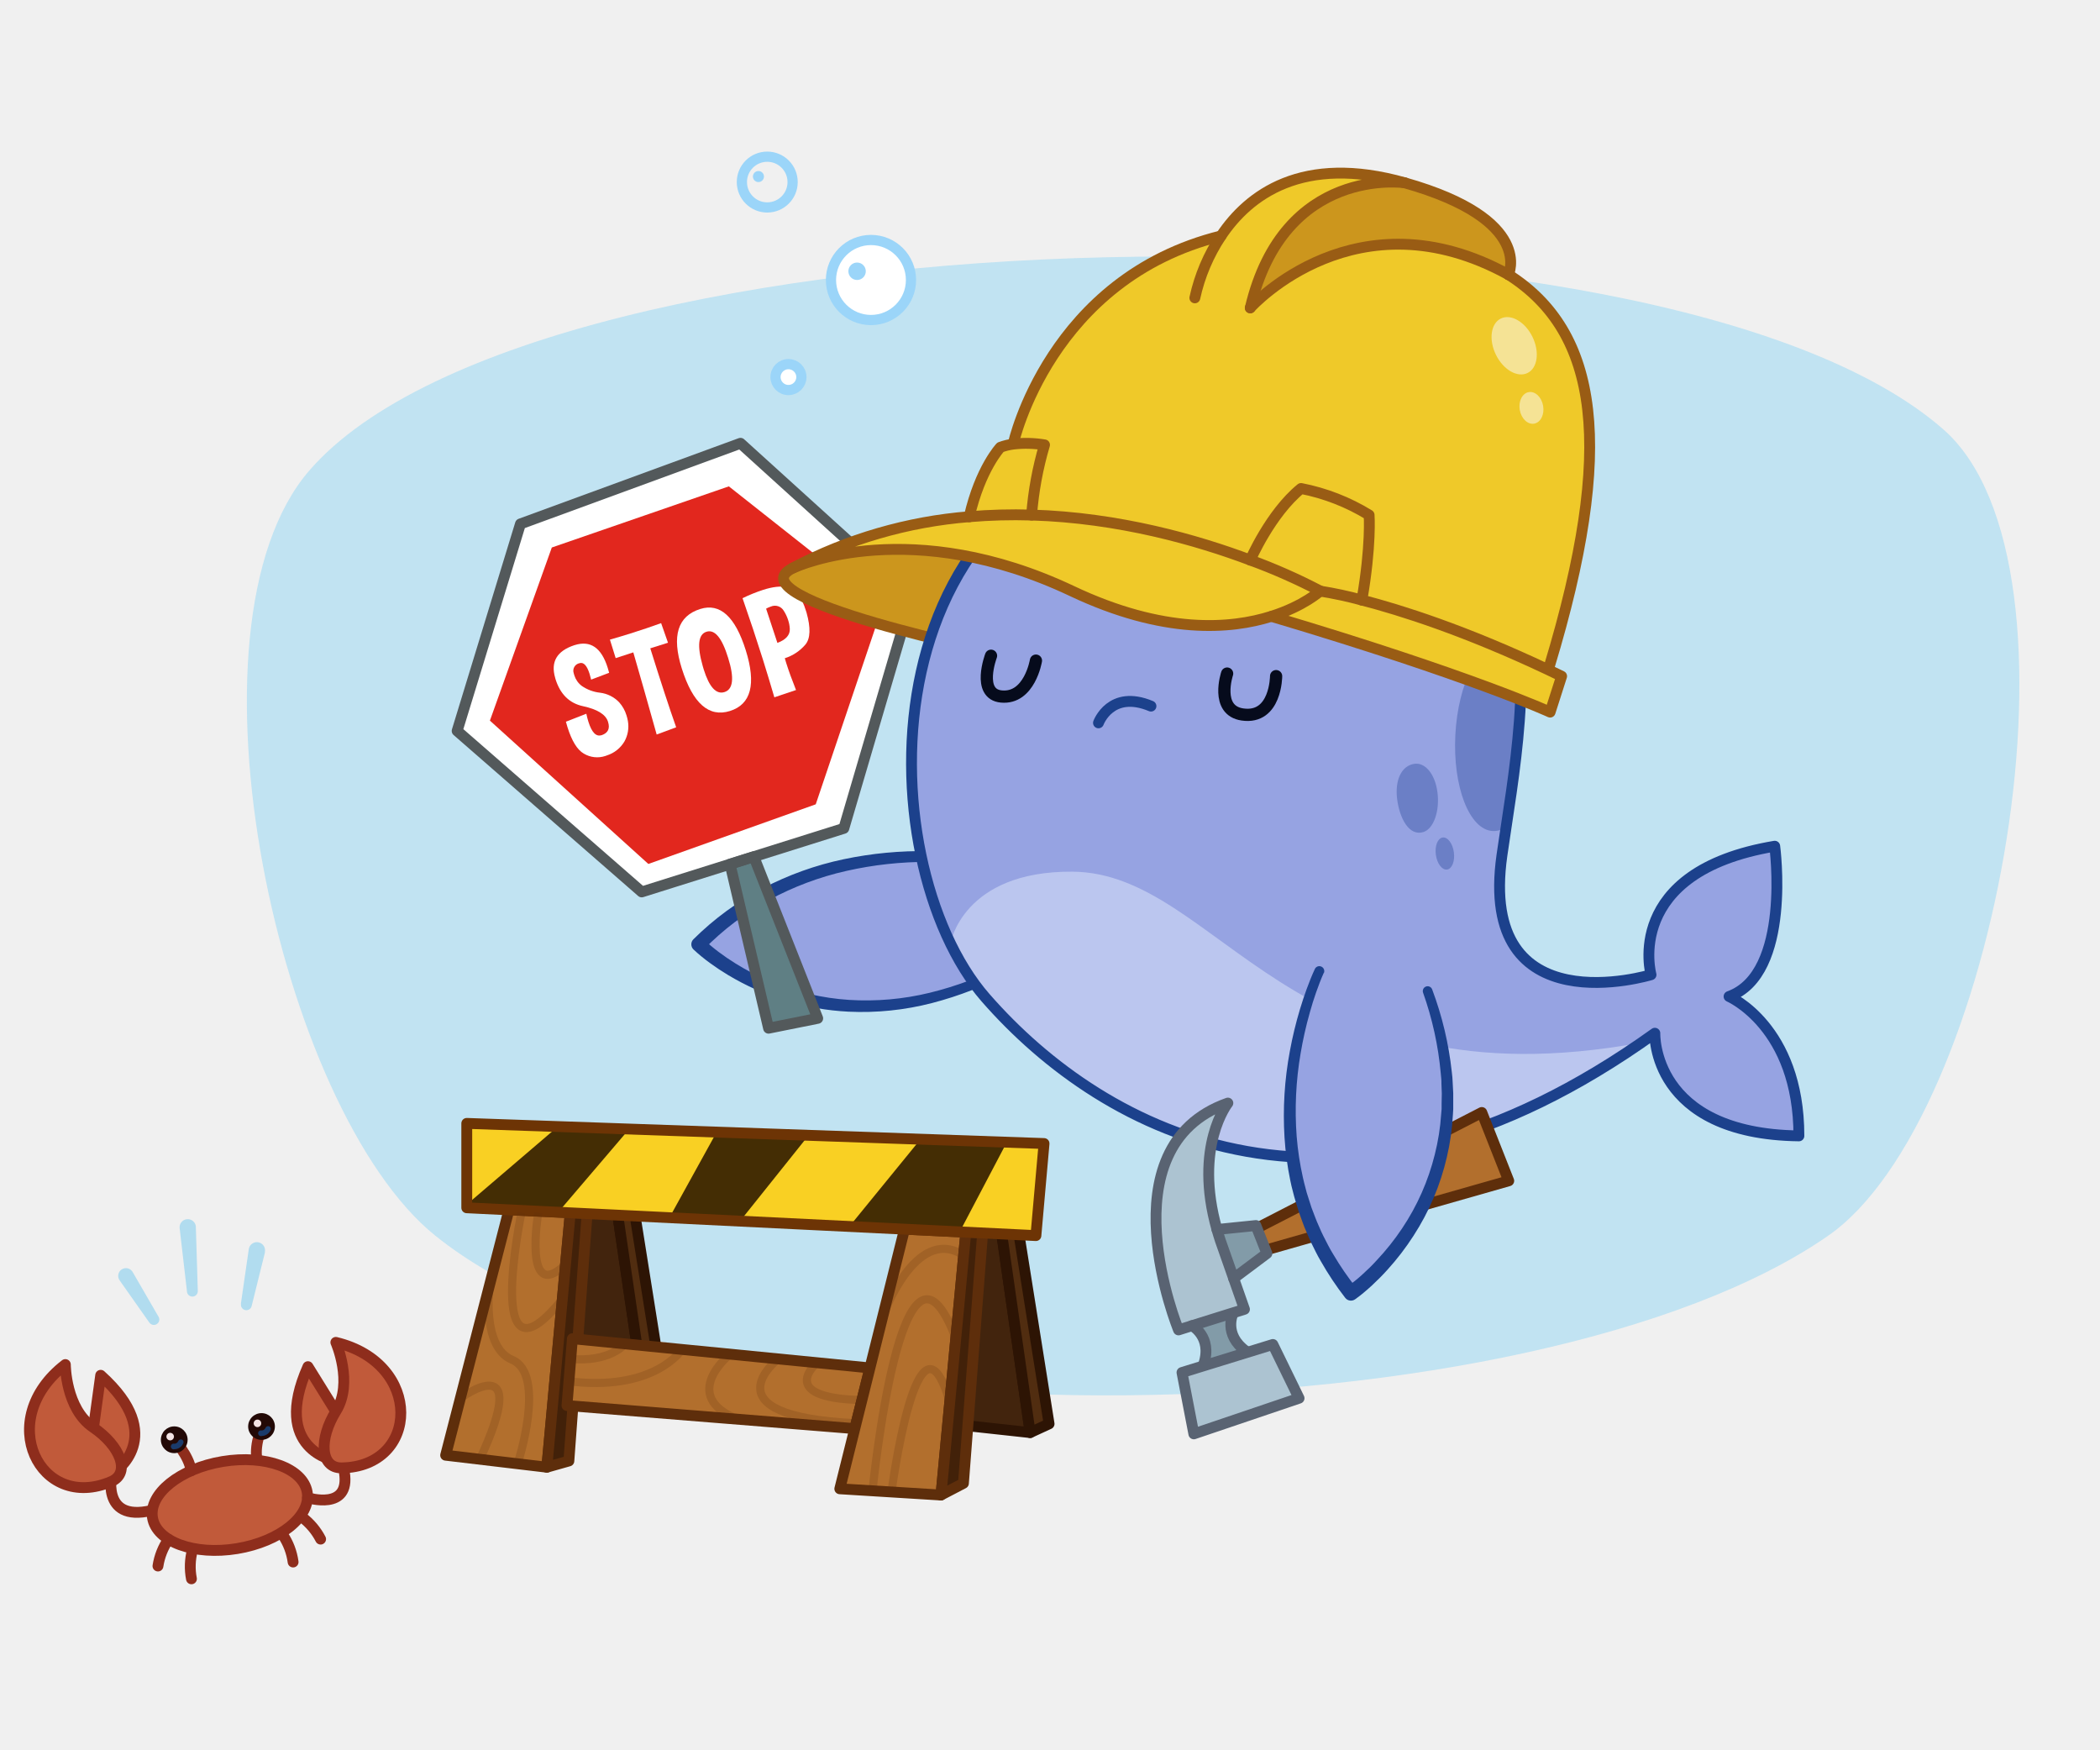
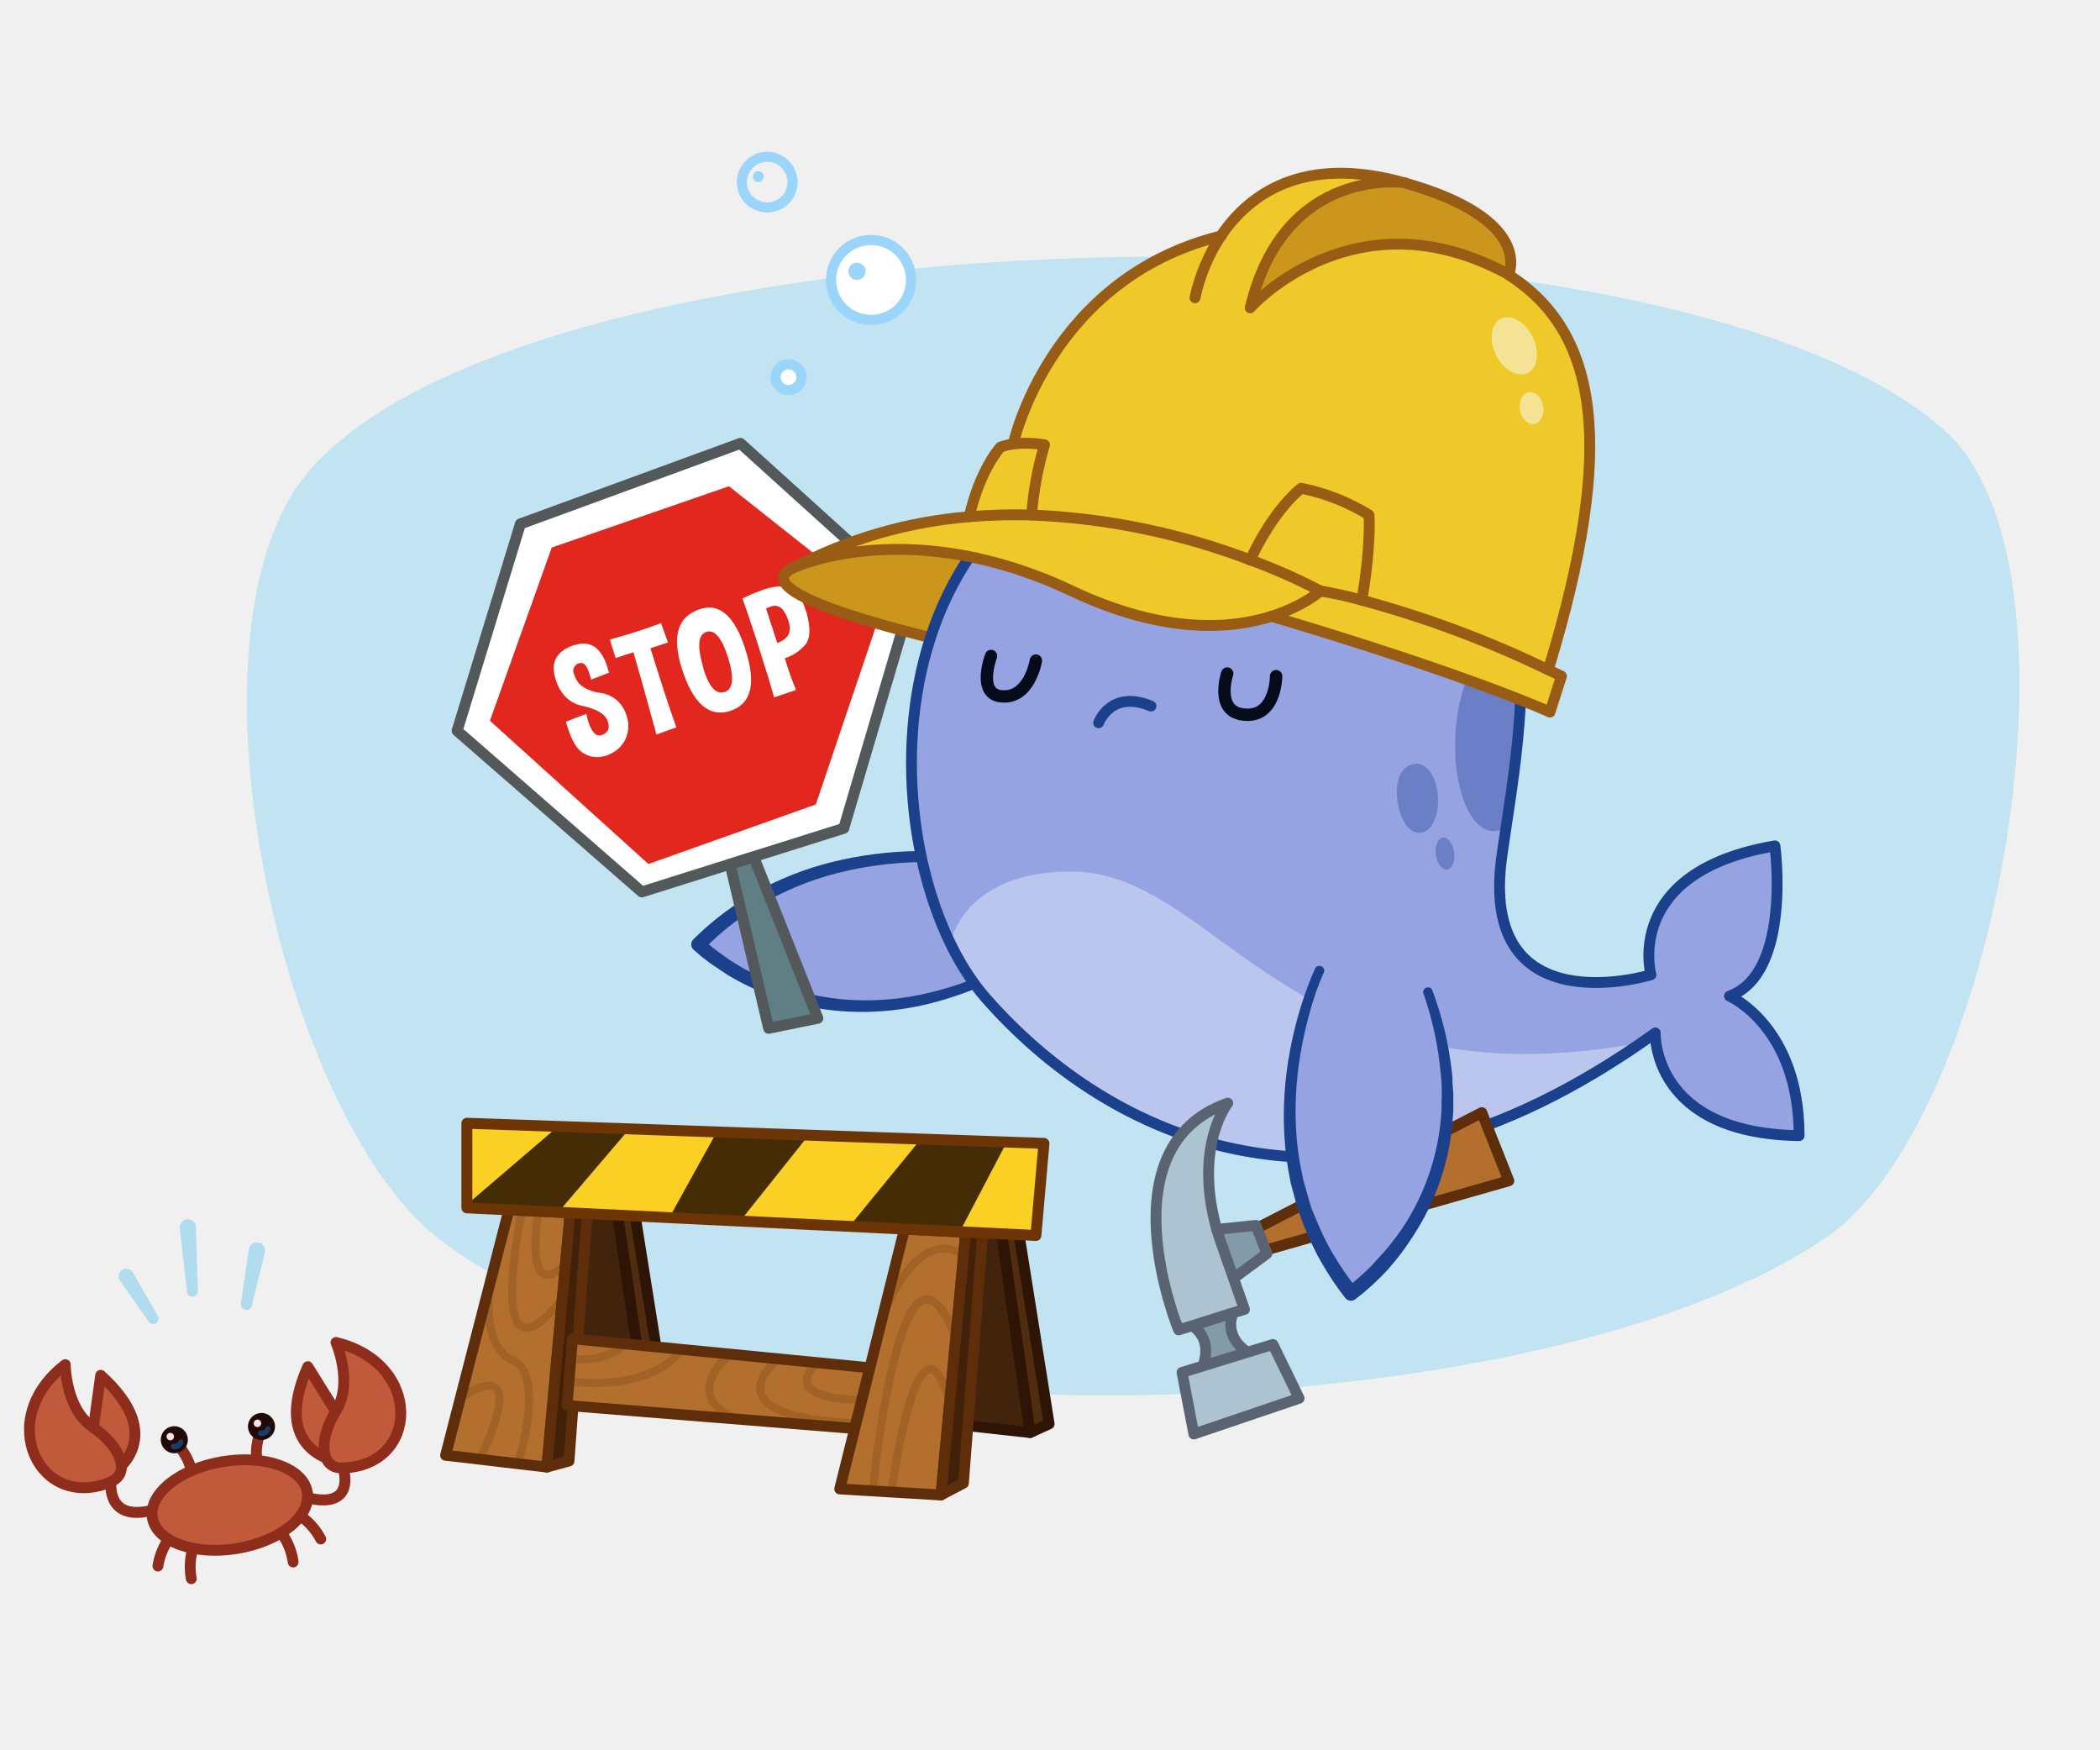
<svg xmlns="http://www.w3.org/2000/svg" viewBox="0 0 730 608">
  <defs>
-     <style>.cls-1,.cls-13,.cls-14,.cls-17,.cls-25,.cls-27,.cls-28,.cls-33,.cls-37,.cls-40,.cls-8{fill:none;}.cls-2{fill:#7acff4;opacity:0.4;}.cls-3{fill:#96a3e2;}.cls-4{fill:#1c418c;}.cls-38,.cls-5{fill:#fff;}.cls-6{fill:#e2271e;}.cls-7{fill:#5f7f84;}.cls-7,.cls-8{stroke:#53595b;}.cls-13,.cls-14,.cls-17,.cls-18,.cls-19,.cls-20,.cls-21,.cls-25,.cls-29,.cls-33,.cls-37,.cls-38,.cls-40,.cls-7,.cls-8,.cls-9{stroke-linecap:round;stroke-linejoin:round;}.cls-13,.cls-17,.cls-18,.cls-19,.cls-20,.cls-21,.cls-25,.cls-37,.cls-7,.cls-8,.cls-9{stroke-width:3.77px;}.cls-15,.cls-9{fill:#cc961d;}.cls-17,.cls-9{stroke:#995c14;}.cls-10{clip-path:url(#clip-path);}.cls-11{fill:#bbc6ef;}.cls-12{fill:#6b7fc6;}.cls-13{stroke:#1c418c;}.cls-14{stroke:#060b1c;stroke-width:4.25px;}.cls-16{fill:#efc929;}.cls-18{fill:#42240d;}.cls-18,.cls-19{stroke:#2d1404;}.cls-19{fill:#512d10;}.cls-20{fill:#b26f2d;}.cls-20,.cls-21,.cls-27,.cls-28{stroke:#5e2e0b;}.cls-21{fill:#422109;}.cls-22{fill:#f9d023;}.cls-23{clip-path:url(#clip-path-2);}.cls-24{fill:#442d04;}.cls-25{stroke:#6d3405;}.cls-26,.cls-28{opacity:0.2;}.cls-27,.cls-28{stroke-miterlimit:10;stroke-width:2.83px;}.cls-29{fill:#c15a3a;}.cls-29,.cls-33{stroke:#8e2d1c;stroke-width:3.77px;}.cls-30{fill:#230906;}.cls-31{fill:#f4e4e4;}.cls-32{fill:#1a3b6b;}.cls-34{fill:#b1dcef;}.cls-35{fill:#829ba8;}.cls-36{fill:#acc3d1;}.cls-37{stroke:#596372;}.cls-38,.cls-40{stroke:#9bd5f9;stroke-width:3.55px;}.cls-39{fill:#9bd5f9;}.cls-41{opacity:0.6;}.cls-42{fill:#f9f5de;}</style>
-     <clipPath id="clip-path">
-       <path class="cls-1" d="M575.26,359.11c-109.5,78.5-191.19,35.14-232.66-12.33s-44-189,77.5-197C553.9,141,529.65,244,522.1,297.28c-8.5,60,51.83,41.5,51.83,41.5s-10-35.82,43-44.67c0,0,6,44.34-15.88,52.23,0,0,24.28,10.44,24.28,48.45C574,394.12,575.26,359.11,575.26,359.11Z" />
+     <style>.a,.af,.d,.f,.z{fill:none}.ag{stroke:#53595b}.ah{fill:#cc961d}.aa{fill:#96a3e2}.x{fill:#1c418c}.g,.v{fill:#fff}.a,.ac,.d,.f,.g,.p,.q,.s,.t,.w{stroke-linecap:round;stroke-linejoin:round}.ad{stroke-width:3.8}.a,.d,.f,.p,.q,.s,.w{stroke-width:3.77px}.d{stroke:#995c14}.r{fill:#6b7fc6}.a{stroke:#1c418c}.u{fill:#efc929}.p,.s{fill:#42240d;stroke:#2d1404}.p{fill:#512d10}.q,.w{fill:#b26f2d;stroke:#5e2e0b}.q{fill:#422109}.t{fill:#c15a3a;stroke:#8e2d1c;stroke-width:3.77px}.y{fill:#230906}.m{fill:#f4e4e4}.h{fill:#1a3b6b}.f{stroke:#596372}.g{stroke:#9bd5f9;stroke-width:3.55px}.k{fill:#9bd5f9}.l{fill:#f9f5de}</style>
+     <clipPath id="c1">
+       <path d="M575.3 359.1c-109.5 78.5-191.2 35.1-232.7-12.3s-44-189 77.5-197c133.8-8.8 109.5 94.2 102 147.5-8.5 60 51.8 41.5 51.8 41.5S564 303 617 294c0 0 6 44.3-15.8 52.2 0 0 24.2 10.5 24.2 48.5-51.3-.7-50-35.7-50-35.7z" class="z" />
    </clipPath>
-     <clipPath id="clip-path-2">
-       <polygon class="cls-1" points="162.26 390.45 362.93 397.45 360.1 429.45 162.26 419.78 162.26 390.45" />
+     <clipPath id="c2">
+       <path d="M162.3 390.4l200.6 7-2.8 32-197.8-9.6v-29.4z" class="z" />
    </clipPath>
  </defs>
-   <g id="nellie6">
-     <path class="cls-2" d="M107.56,163.5c80.31-92.61,470-100.22,568-14.25,53.48,46.92,18.41,239.57-40,280.2-101.45,70.55-388,77.45-484.27,0C97,385.72,60.32,218,107.56,163.5Z" />
-     <path class="cls-3" d="M352,301.06s-64.76-17.47-109.13,27.17c0,0,41.94,42.23,107.54,8.36" />
-     <path class="cls-4" d="M351.56,302.65a113,113,0,0,0-14.22-2.33,142.46,142.46,0,0,0-14.46-.76,127.74,127.74,0,0,0-28.67,3.14,104.77,104.77,0,0,0-26.83,10.07A96.82,96.82,0,0,0,244.63,330v-3.52c.71.71,1.62,1.51,2.49,2.24s1.79,1.46,2.71,2.15c1.85,1.4,3.78,2.71,5.76,3.94A84.28,84.28,0,0,0,268,341.19a85.27,85.27,0,0,0,27.19,6.34,93.76,93.76,0,0,0,28-2.48,121.72,121.72,0,0,0,26.49-9.89,1.62,1.62,0,0,1,1.49,2.87A125.1,125.1,0,0,1,324,348.62a97.38,97.38,0,0,1-29.07,3,90,90,0,0,1-41.88-12.76q-3.17-1.9-6.17-4.09c-1-.73-2-1.48-2.95-2.27s-1.88-1.56-2.89-2.53h0a2.48,2.48,0,0,1,0-3.51h0a101.43,101.43,0,0,1,24.14-17.73,108.72,108.72,0,0,1,28.09-10.09,131.62,131.62,0,0,1,29.6-2.81,146.91,146.91,0,0,1,14.82,1,115.55,115.55,0,0,1,14.69,2.64,1.65,1.65,0,0,1-.79,3.2Z" />
-     <polygon class="cls-5" points="257.41 154.07 180.92 182.09 158.91 254.04 223.08 310 293.33 287.91 316.85 207.95 257.41 154.07" />
-     <polygon class="cls-6" points="170.3 250.46 191.82 190.29 253.36 169.04 306.66 211.15 283.57 279.55 225.38 300.28 170.3 250.46" />
-     <polygon class="cls-7" points="253.78 300.35 267.17 357.37 284.25 353.94 262.04 297.75 253.78 300.35" />
-     <polygon class="cls-8" points="257.41 154.07 180.92 182.09 158.91 254.04 223.08 310 293.33 287.91 316.85 207.95 257.41 154.07" />
-     <path class="cls-5" d="M208.59,240.76a13.75,13.75,0,0,1-6.37-2.37,7.36,7.36,0,0,1-2.57-3.65c-.08-.25-.14-.49-.21-.74a2.67,2.67,0,0,1,2-3.5q2.13-.67,3.51,3.71c.19.61.37,1.3.54,2l6.26-2.37q-.24-.94-.51-1.77-3.27-10.44-11.46-7.86l-.2.06q-9,3-6.6,11.29a4.43,4.43,0,0,0,.13.49q2.47,7.88,9.58,9.4c4.89,1.06,7.75,2.8,8.61,5.24l.07.22c.73,2.31,0,3.85-2.23,4.62l-.1,0q-2.76.87-4.5-4.68a28.45,28.45,0,0,1-.72-2.78l-7.1,2.77c.17.64.34,1.26.53,1.85q2.28,7.28,5.7,9.24a9,9,0,0,0,7.48.82c.19-.06.39-.13.58-.21a10.91,10.91,0,0,0,6.05-4.82,10.75,10.75,0,0,0,1.21-7.1,14.28,14.28,0,0,0-.49-2,12.09,12.09,0,0,0-2.54-4.52A11,11,0,0,0,208.59,240.76Z" />
-     <path class="cls-5" d="M229.82,216.58q-5.19,1.88-10.66,3.59c-2.34.74-4.73,1.45-7.14,2.14l2,6.43,6.13-2q3.2,11,8.12,28.55l6.78-2.51q-3.57-10.08-9-27.45l6.16-1.94Z" />
-     <path class="cls-5" d="M243.42,211.66q-11.76,3.69-6.42,20.66,5.75,18.26,16.76,14.79T259.24,226Q253.72,208.43,243.42,211.66Zm8.41,28.88q-4.31,1.35-7.2-7.86-.18-.59-.36-1.23-3-10.53,1.32-11.88t7.53,9.1Q256.4,239.11,251.83,240.54Z" />
-     <path class="cls-5" d="M273.31,204.09c-2-.45-4.68-.14-8,.91a55.92,55.92,0,0,0-7.19,2.91q3.81,10.93,7.06,21.25,2.1,6.72,4,13.2l7.53-2.53q-2.16-5.42-3.43-9.48c-.17-.53-.33-1.06-.47-1.57A15.68,15.68,0,0,0,280,224c1.72-2.12,1.84-5.78.39-11l-.26-.81Q278,205.13,273.31,204.09Zm1.24,14.43q.17,3.25-4.31,4.93l-3.93-11.9a8.89,8.89,0,0,1,1.65-.73,3.56,3.56,0,0,1,4.49,1.46A13.58,13.58,0,0,1,274,215.6,11.27,11.27,0,0,1,274.55,218.52Z" />
-     <path class="cls-9" d="M340.85,184.78s-42.18,1.31-65.25,12.67c-21.75,10.71,73.37,30,73.37,30l2.59-31.13Z" />
-     <path class="cls-3" d="M575.26,359.11c-109.5,78.5-191.19,35.14-232.66-12.33s-44-189,77.5-197C553.9,141,529.65,244,522.1,297.28c-8.5,60,51.83,41.5,51.83,41.5s-10-35.82,43-44.67c0,0,6,44.34-15.88,52.23,0,0,24.28,10.44,24.28,48.45C574,394.12,575.26,359.11,575.26,359.11Z" />
-     <g class="cls-10">
-       <path class="cls-11" d="M330.39,327.9s4.21-25.19,42.35-24.94c51.14.33,75.47,82,197.91,59.4L550.1,416.78l-141,44-92.26-45.5-6.24-25.5Z" />
-       <ellipse class="cls-12" cx="520.62" cy="256.18" rx="32.71" ry="14.72" transform="translate(237.62 762.72) rotate(-87.01)" />
-       <path class="cls-12" d="M494.8,289.19c-5,1.56-8.27-4.82-9.12-11.37s1.41-11.68,6-12.35c3.59-.52,7.13,3.31,8,9.86S498.35,288.08,494.8,289.19Z" />
-       <ellipse class="cls-12" cx="502.25" cy="296.69" rx="3.16" ry="5.62" transform="translate(-35.37 70.31) rotate(-7.74)" />
-     </g>
-     <path class="cls-13" d="M575.26,359.11c-109.5,78.5-191.19,35.14-232.66-12.33s-44-189,77.5-197C553.9,141,529.65,244,522.1,297.28c-8.5,60,51.83,41.5,51.83,41.5s-10-35.82,43-44.67c0,0,6,44.34-15.88,52.23,0,0,24.28,10.44,24.28,48.45C574,394.12,575.26,359.11,575.26,359.11Z" />
-     <path class="cls-14" d="M344.5,227.91s-5.07,13.37,3.61,14.17c9.8.91,12-12.47,12-12.47" />
-     <path class="cls-14" d="M426.57,234.11s-4.31,12.84,5.36,14.22C443.57,250,443.6,235,443.6,235" />
-     <path class="cls-13" d="M381.85,251.24s4.25-11.68,18.25-5.82" />
-     <path class="cls-15" d="M488.35,63.53c45.3,12.82,36,31.93,36,31.93-52.69-29-88.94,10.64-89.77,11.55C446.38,57.28,488.35,63.53,488.35,63.53Z" />
-     <path class="cls-16" d="M542.85,235l-4,12.49S511.77,235,442,214.23c11.22-3.55,16.9-8.78,16.9-8.78a138.14,138.14,0,0,1,14.48,3.11c13.44,3.47,35.71,10.49,64.63,24.15Q540.42,233.84,542.85,235Z" />
-     <path class="cls-16" d="M475.93,179s.79,10.54-2.52,29.6a138.14,138.14,0,0,0-14.48-3.11,202,202,0,0,0-24.32-10.76s7-16.24,17.66-24.91A71.23,71.23,0,0,1,475.93,179Z" />
-     <path class="cls-16" d="M336.92,179.63a188.59,188.59,0,0,1,21.68-.58c30.46.91,57.64,8.74,76,15.64a202,202,0,0,1,24.32,10.76s-5.68,5.23-16.9,8.78c-14.27,4.53-37.51,6.34-69.43-8.78-55.44-26.26-94.79-9-96.91-8A158.29,158.29,0,0,1,336.92,179.63Z" />
-     <path class="cls-16" d="M363.1,154.62a117.65,117.65,0,0,0-4.5,24.43,188.59,188.59,0,0,0-21.68.58c3.82-16.8,10.85-24.18,10.85-24.18a20.55,20.55,0,0,1,4.53-1.11A38.57,38.57,0,0,1,363.1,154.62Z" />
-     <path class="cls-16" d="M434.62,107c.83-.91,37.08-40.51,89.77-11.55,31.38,20,37.27,59.78,14.21,136.07l-.56,1.18c-28.92-13.66-51.19-20.68-64.63-24.15,3.31-19.06,2.52-29.6,2.52-29.6a71.23,71.23,0,0,0-23.66-9.18c-10.67,8.67-17.66,24.91-17.66,24.91-18.37-6.9-45.55-14.73-76-15.64a117.65,117.65,0,0,1,4.5-24.43,38.57,38.57,0,0,0-10.8-.28l0-.27S364.9,96.74,424.47,82c9.51-14.23,28.22-28.54,63.88-18.45C488.35,63.53,446.38,57.28,434.62,107Z" />
-     <path class="cls-17" d="M275.69,197.41c2.12-1,41.47-18.22,96.91,8,31.92,15.12,55.16,13.31,69.43,8.78,11.22-3.55,16.9-8.78,16.9-8.78a202,202,0,0,0-24.32-10.76c-18.37-6.9-45.55-14.73-76-15.64a188.59,188.59,0,0,0-21.68.58,158.29,158.29,0,0,0-61.23,17.78l-.05,0,0,0" />
-     <path class="cls-17" d="M524.39,95.46c31.38,20,37.27,59.78,14.21,136.07" />
-     <path class="cls-17" d="M352.27,154.07S364.9,96.74,424.47,82" />
-     <path class="cls-17" d="M458.93,205.45a138.14,138.14,0,0,1,14.48,3.11c13.44,3.47,35.71,10.49,64.63,24.15q2.38,1.13,4.81,2.31l-4,12.49S511.77,235,442,214.23" />
-     <path class="cls-17" d="M434.61,194.69s7-16.24,17.66-24.91A71.23,71.23,0,0,1,475.93,179s.79,10.54-2.52,29.6" />
-     <path class="cls-17" d="M358.6,179.05a117.65,117.65,0,0,1,4.5-24.43,38.57,38.57,0,0,0-10.8-.28,20.55,20.55,0,0,0-4.53,1.11s-7,7.38-10.85,24.18h0" />
-     <path class="cls-17" d="M415.35,103.53A63.18,63.18,0,0,1,424.47,82c9.51-14.23,28.22-28.54,63.88-18.45,45.3,12.82,36,31.93,36,31.93" />
-     <path class="cls-17" d="M434.61,107a0,0,0,0,1,0,0c.83-.91,37.08-40.51,89.77-11.55" />
-     <path class="cls-17" d="M488.35,63.53s-42-6.25-53.73,43.48" />
-     <polygon class="cls-18" points="212.85 409.45 224.18 486.62 193.18 484.62 196.43 406.45 212.85 409.45" />
-     <polygon class="cls-19" points="224.18 486.62 230.68 484.95 218.68 409.45 212.85 409.45 224.18 486.62" />
-     <polygon class="cls-18" points="346.85 419.38 358.1 497.91 327.18 494.54 330.43 416.38 346.85 419.38" />
-     <polygon class="cls-19" points="358.1 497.91 364.68 494.88 352.68 419.38 346.85 419.38 358.1 497.91" />
-     <polygon class="cls-20" points="176.93 420.47 154.92 505.78 190.09 509.95 198.24 421.51 176.93 420.47" />
-     <polygon class="cls-21" points="190.09 509.95 197.75 507.78 204.09 421.79 198.24 421.51 190.09 509.95" />
-     <polygon class="cls-20" points="198.98 465.28 197.09 488.51 297.14 496.54 302.41 475.44 198.98 465.28" />
-     <polygon class="cls-20" points="314.43 427.22 291.93 517.45 327.1 519.62 335.74 428.26 314.43 427.22" />
-     <polygon class="cls-21" points="327.1 519.62 334.91 515.54 341.58 428.54 335.74 428.26 327.1 519.62" />
-     <polygon class="cls-22" points="162.26 390.45 362.93 397.45 360.1 429.45 162.26 419.78 162.26 390.45" />
-     <g class="cls-23">
-       <polygon class="cls-24" points="159.76 420.78 200.1 386.28 223.1 387.28 188.1 428.28 159.76 420.78" />
-       <polygon class="cls-24" points="253.1 386.28 227.6 432.45 249.76 433.78 285.6 388.95 253.1 386.28" />
-       <polygon class="cls-24" points="326.26 388.28 285.6 438.12 326.26 442.12 353.43 390.45 326.26 388.28" />
-     </g>
-     <polygon class="cls-25" points="162.26 390.45 362.93 397.45 360.1 429.45 162.26 419.78 162.26 390.45" />
-     <g class="cls-26">
-       <path class="cls-27" d="M309.9,518.56s9.15-69.4,20.25-31.26" />
-       <path class="cls-27" d="M303.26,518.56s10.13-103.26,29-53.35" />
-       <path class="cls-27" d="M307,457.14s11.1-30.93,27.37-21.19" />
-       <path class="cls-27" d="M187.1,421.51s-5.37,32.06,9.48,18" />
-       <path class="cls-27" d="M181.26,421.51s-13.42,64.21,14.21,30.07" />
-       <path class="cls-27" d="M170.21,446.53s-3,21.59,7.79,26.08c12.09,5,1.95,36.14,1.95,36.14" />
-       <path class="cls-27" d="M160,486s25.58-18.89,6.58,21.69" />
-     </g>
-     <path class="cls-28" d="M284.25,473.42s-15.16,12.51,15.37,13.19" />
-     <path class="cls-28" d="M270.52,472.31s-25.72,19.94,27.09,22.35" />
-     <path class="cls-28" d="M253.78,470.66s-17.85,14.35,2.61,22.61" />
-     <path class="cls-28" d="M237.1,469s-9.53,15-40,11" />
-     <path class="cls-28" d="M217.09,467.29s-5.21,6.3-18.85,5" />
-     <ellipse class="cls-29" cx="79.91" cy="523.1" rx="27.25" ry="15.34" transform="translate(-83.93 19.93) rotate(-9.35)" />
-     <path class="cls-29" d="M116.5,507.7S94.12,504,107.05,475L121.7,498.6Z" />
-     <path class="cls-29" d="M118.75,510.18c27.06-.38,28.49-36.3-2-43.62,0,0,6.18,14,.08,23.83S111.32,510.28,118.75,510.18Z" />
-     <path class="cls-29" d="M58.59,535a22.26,22.26,0,0,0-3.68,9.29" />
-     <path class="cls-29" d="M60.74,500.77s4.81,4.88,5.72,10.41" />
-     <path class="cls-29" d="M91.37,495.34s-3,6.16-2.08,11.69" />
-     <path class="cls-29" d="M66.89,538.74a22.29,22.29,0,0,0-.34,10" />
-     <path class="cls-29" d="M105,527.32a22.36,22.36,0,0,1,6.45,7.62" />
-     <path class="cls-29" d="M98.36,533.56a22.22,22.22,0,0,1,3.53,9.34" />
-     <circle class="cls-30" cx="60.57" cy="500.41" r="4.65" />
-     <circle class="cls-31" cx="59.16" cy="499.31" r="1.31" />
-     <path class="cls-32" d="M63.2,500.33a1,1,0,0,0-1.23.53,1.5,1.5,0,0,1-1.31.93,1,1,0,1,0,.07,1.9,4.07,4.07,0,0,0,.49-.05,3.33,3.33,0,0,0,2.51-2.08A.94.94,0,0,0,63.2,500.33Z" />
-     <circle class="cls-30" cx="90.91" cy="495.8" r="4.65" />
-     <circle class="cls-31" cx="89.5" cy="494.7" r="1.31" />
-     <path class="cls-32" d="M93.54,495.72a1,1,0,0,0-1.24.54,1.47,1.47,0,0,1-1.31.92,1,1,0,1,0,.08,1.9,2.81,2.81,0,0,0,.49-.05A3.34,3.34,0,0,0,94.07,497,1,1,0,0,0,93.54,495.72Z" />
-     <path class="cls-33" d="M39,511.33S34.52,529.21,52.61,525" />
-     <path class="cls-33" d="M106.89,520.54s15,4.73,12.83-8.75" />
-     <path class="cls-29" d="M39.71,511.74S58.64,499.27,35,478l-3.78,27.54Z" />
-     <path class="cls-29" d="M38.66,514.93c-24.88,10.66-40.79-21.58-15.94-40.66,0,0,.05,15.32,9.62,21.81S45.49,512,38.66,514.93Z" />
-     <path class="cls-34" d="M52,459.8,41.58,445a2.69,2.69,0,0,1,4.4-3.1l.13.2,9.08,15.69a1.89,1.89,0,0,1-3.18,2Z" />
-     <path class="cls-34" d="M65,448.89l-2.55-22a2.83,2.83,0,0,1,5.63-.65c0,.08,0,.16,0,.24l.68,22.17a1.89,1.89,0,0,1-3.77.27Z" />
-     <path class="cls-34" d="M83.73,453.17l2.74-18.93a2.84,2.84,0,1,1,5.62.81,2.74,2.74,0,0,1,0,.28l-4.6,18.56a1.89,1.89,0,0,1-3.71-.72Z" />
-     <polygon class="cls-20" points="436.26 427.22 515.1 386.66 524.47 410.41 438.93 434.78 436.26 427.22" />
-     <path class="cls-35" d="M436.57,426l3.83,9.71-11.56,8.66-4.62-13.14c-.43-1.31-.83-2.6-1.18-3.85Z" />
-     <path class="cls-35" d="M433.29,470.12l-14.63,4.51-.19-.63c3-9.45-4.12-13.24-4.12-13.24l14.2-4.44.06.2s-3.5,7.27,4.52,13.1Z" />
-     <path class="cls-36" d="M423,427.33c.35,1.25.75,2.54,1.18,3.85l4.62,13.14,3.76,10.74-4.05,1.26-14.2,4.44-4.67,1.47s-26.17-63.59,17.15-78.84C426.83,383.39,414.8,398.38,423,427.33Z" />
-     <polygon class="cls-36" points="451.58 485.97 415 498.36 410.88 477.03 418.66 474.63 433.29 470.12 442.47 467.29 451.58 485.97" />
-     <path class="cls-37" d="M414.35,460.76l-4.67,1.47s-26.17-63.59,17.15-78.84c0,0-12,15-3.79,43.94.35,1.25.75,2.54,1.18,3.85l4.62,13.14,3.76,10.74-4.05,1.26Z" />
-     <path class="cls-37" d="M414.35,460.76s7.13,3.79,4.12,13.24" />
-     <path class="cls-37" d="M428.61,456.52s-3.5,7.27,4.52,13.1" />
-     <polygon class="cls-37" points="433.29 470.12 442.47 467.29 451.58 485.97 415 498.36 410.88 477.03 418.66 474.63 433.29 470.12" />
-     <polyline class="cls-37" points="423.03 427.33 423.04 427.33 436.57 425.95 440.4 435.66 428.83 444.32" />
-     <path class="cls-3" d="M458.6,337.45s-29.34,61.33,11,112c0,0,52-35,26.66-105" />
-     <path class="cls-4" d="M460.14,338.19c-.95,2.12-1.83,4.44-2.63,6.71s-1.53,4.61-2.19,7a132.44,132.44,0,0,0-3.2,14.2A118.08,118.08,0,0,0,450.75,395a102.7,102.7,0,0,0,2.17,14.29c.22,1.18.59,2.33.87,3.5s.6,2.33,1,3.46l1.1,3.44,1.28,3.37c.4,1.13.91,2.22,1.39,3.32s.94,2.21,1.5,3.27c1.1,2.13,2.14,4.3,3.42,6.33a100.87,100.87,0,0,0,8.16,11.85h0l-3.48-.54c.84-.58,1.82-1.32,2.71-2s1.79-1.5,2.67-2.28c1.74-1.57,3.44-3.21,5-4.94A84.7,84.7,0,0,0,487.36,427a81,81,0,0,0,11.41-25.78,78,78,0,0,0,2.21-14l.15-1.77,0-1.78.07-3.56-.13-3.56c0-.6,0-1.19-.07-1.79l-.17-1.77A113.89,113.89,0,0,0,494.68,345a1.68,1.68,0,0,1,3.16-1.14,117.34,117.34,0,0,1,6.83,28.69l.2,1.85c.05.61.07,1.23.11,1.85l.19,3.71v3.72l0,1.86-.11,1.86a83.61,83.61,0,0,1-2.1,14.75,85.63,85.63,0,0,1-11.61,27.38,90,90,0,0,1-9.1,11.85c-1.67,1.86-3.44,3.62-5.27,5.33-.92.85-1.86,1.68-2.83,2.49s-1.93,1.57-3.07,2.38a2.51,2.51,0,0,1-3.47-.52h0a106.14,106.14,0,0,1-8.4-12.6c-1.31-2.17-2.37-4.46-3.5-6.72-.57-1.13-1-2.32-1.52-3.47s-1-2.32-1.42-3.52l-1.28-3.56-1.11-3.62c-.38-1.2-.69-2.42-1-3.65s-.64-2.44-.86-3.68a106,106,0,0,1-2-14.94,121.93,121.93,0,0,1,1.85-29.93,136.53,136.53,0,0,1,3.51-14.56c.72-2.39,1.5-4.77,2.36-7.11s1.77-4.65,2.87-7a1.72,1.72,0,0,1,3.12,1.43Z" />
-     <circle class="cls-38" cx="302.77" cy="97.32" r="13.91" />
-     <circle class="cls-39" cx="297.94" cy="94.28" r="3.03" />
-     <circle class="cls-40" cx="266.71" cy="63.28" r="8.82" />
-     <circle class="cls-39" cx="263.65" cy="61.36" r="1.92" />
-     <circle class="cls-38" cx="274.08" cy="131.06" r="4.5" />
-     <g class="cls-41">
-       <ellipse class="cls-42" cx="526.36" cy="120.18" rx="7.07" ry="10.54" transform="translate(0.82 243.91) rotate(-26.11)" />
-       <ellipse class="cls-42" cx="532.36" cy="141.75" rx="4.12" ry="5.56" transform="translate(-16.21 91.07) rotate(-9.63)" />
-     </g>
+   <path fill="#7acff4" d="M107.6 163.5c80.3-92.6 470-100.2 568-14.3 53.4 47 18.4 239.6-40 280.3-101.5 70.5-388 77.4-484.3 0-54.3-43.8-91-211.5-43.7-266z" opacity=".4" />
+   <path d="M352 301s-64.8-17.4-109.1 27.2c0 0 42 42.3 107.5 8.4" class="aa" />
+   <path d="M351.6 302.6a113 113 0 0 0-14.3-2.3 142.5 142.5 0 0 0-14.4-.7 127.7 127.7 0 0 0-28.7 3.1 104.8 104.8 0 0 0-26.8 10 96.8 96.8 0 0 0-22.8 17.3v-3.5a40.6 40.6 0 0 0 5.2 4.4 76 76 0 0 0 5.8 4 84.3 84.3 0 0 0 12.4 6.3 85.3 85.3 0 0 0 27.2 6.3 93.8 93.8 0 0 0 28-2.5 121.7 121.7 0 0 0 26.5-9.8 1.6 1.6 0 0 1 1.5 2.8 125.1 125.1 0 0 1-27.2 10.6 97.4 97.4 0 0 1-29 3 90 90 0 0 1-42-12.7l-6.1-4.1-3-2.3-2.9-2.5a2.5 2.5 0 0 1 0-3.5 101.4 101.4 0 0 1 24.2-17.8 108.7 108.7 0 0 1 28-10 131.6 131.6 0 0 1 29.7-2.9 147 147 0 0 1 14.8 1 115.5 115.5 0 0 1 14.7 2.7 1.6 1.6 0 0 1-.8 3.2z" class="x" />
+   <path d="M257.4 154.1l-76.5 28-22 71.9 64.2 56 70.2-22.1 23.6-80-59.5-53.8z" class="v" />
+   <path fill="#e2271e" d="M170.3 250.5l21.5-60.2 61.6-21.3 53.3 42.2-23.1 68.4-58.2 20.7-55.1-49.8z" />
+   <path fill="#5f7f84" d="M253.8 300.4l13.4 57 17.1-3.5-22.3-56.1-8.2 2.6z" class="ac ad ag" />
+   <path d="M257.4 154.1l-76.5 28-22 71.9 64.2 56 70.2-22.1 23.6-80-59.5-53.8z" class="ac ad af ag" />
+   <path d="M208.6 240.8a13.8 13.8 0 0 1-6.4-2.4 7.4 7.4 0 0 1-2.5-3.7l-.3-.7a2.7 2.7 0 0 1 2-3.5q2.2-.7 3.5 3.7l.6 2 6.2-2.4-.5-1.7q-3.2-10.5-11.4-7.9h-.2q-9 3-6.6 11.4a4.4 4.4 0 0 0 .1.4q2.5 8 9.6 9.4c4.9 1.1 7.7 2.8 8.6 5.3v.2c.8 2.3 0 3.9-2.2 4.6q-2.8.9-4.6-4.7a28.4 28.4 0 0 1-.7-2.7l-7 2.7c0 .7.3 1.3.5 1.9q2.2 7.3 5.7 9.2a9 9 0 0 0 7.4.8c.2 0 .4 0 .6-.2a11 11 0 0 0 6-4.8 10.8 10.8 0 0 0 1.3-7 14.3 14.3 0 0 0-.5-2 12 12 0 0 0-2.6-4.6 11 11 0 0 0-6.6-3.3zm21.2-24.2q-5.2 1.9-10.6 3.6l-7.2 2.1 2 6.4 6.2-2q3.2 11 8 28.6l6.9-2.5q-3.6-10.1-9-27.5l6.1-2zm13.6-4.9q-11.7 3.7-6.4 20.6 5.8 18.3 16.8 14.8t5.4-21.1q-5.5-17.6-15.8-14.3zm8.4 28.8q-4.3 1.4-7.2-7.8l-.3-1.3q-3-10.5 1.3-11.8t7.5 9q3.3 10.5-1.3 12zm21.5-36.5a16 16 0 0 0-8 1 56 56 0 0 0-7.2 3q3.8 10.8 7 21.2 2.2 6.7 4 13.2l7.6-2.6q-2.2-5.4-3.4-9.5l-.5-1.5a15.7 15.7 0 0 0 7.2-4.8c1.7-2.1 1.8-5.8.4-11l-.3-.8q-2.1-7-6.8-8.1zm1.2 14.5q.2 3.3-4.3 5l-3.9-12a8.9 8.9 0 0 1 1.7-.7 3.6 3.6 0 0 1 4.4 1.5 13.6 13.6 0 0 1 1.6 3.3 11.3 11.3 0 0 1 .6 3z" class="v" />
+   <path stroke="#995c14" d="M340.9 184.8s-42.2 1.3-65.3 12.6c-21.8 10.8 73.4 30 73.4 30l2.6-31z" class="ac ad ah" />
+   <path d="M575.3 359.1c-109.5 78.5-191.2 35.1-232.7-12.3s-44-189 77.5-197c133.8-8.8 109.5 94.2 102 147.5-8.5 60 51.8 41.5 51.8 41.5S564 303 617 294c0 0 6 44.3-15.8 52.2 0 0 24.2 10.5 24.2 48.5-51.3-.7-50-35.7-50-35.7z" class="aa" />
+   <g clip-path="url(#c1)">
+     <path fill="#bbc6ef" d="M330.4 327.9s4.2-25.2 42.3-25c51.2.4 75.5 82 198 59.5L550 416.8l-141 44-92.3-45.5-6.2-25.5z" />
+     <ellipse cx="520.6" cy="256.2" class="r" rx="32.7" ry="14.7" transform="rotate(-87 520.6 256.2)" />
+     <path d="M494.8 289.2c-5 1.6-8.3-4.8-9.1-11.4s1.4-11.7 6-12.3c3.6-.6 7.1 3.3 8 9.8s-1.3 12.8-4.9 13.9z" class="r" />
+     <ellipse cx="502.3" cy="296.7" class="r" rx="3.2" ry="5.6" transform="rotate(-7.7 502 296.6)" />
+   </g>
+   <path d="M575.3 359.1c-109.5 78.5-191.2 35.1-232.7-12.3s-44-189 77.5-197c133.8-8.8 109.5 94.2 102 147.5-8.5 60 51.8 41.5 51.8 41.5S564 303 617 294c0 0 6 44.3-15.8 52.2 0 0 24.2 10.5 24.2 48.5-51.3-.7-50-35.7-50-35.7z" class="a" />
+   <path fill="none" stroke="#060b1c" stroke-linecap="round" stroke-linejoin="round" stroke-width="4.3" d="M344.5 228s-5 13.3 3.6 14c9.8 1 12-12.4 12-12.4m66.5 4.5s-4.3 12.9 5.3 14.2c11.7 1.7 11.7-13.3 11.7-13.3" />
+   <path d="M381.9 251.2s4.2-11.6 18.2-5.8" class="a" />
+   <path d="M488.4 63.5c45.3 12.9 36 32 36 32a72.6 72.6 0 0 0-89.8 11.5c11.8-49.7 53.8-43.5 53.8-43.5z" class="ah" />
+   <path d="M542.9 235l-4 12.5S511.8 235 442 214.2c11.2-3.5 16.9-8.7 16.9-8.7a138.1 138.1 0 0 1 14.5 3 370.5 370.5 0 0 1 64.6 24.2l4.9 2.3z" class="u" />
+   <path d="M476 179s.7 10.5-2.6 29.6a138.1 138.1 0 0 0-14.5-3.1 202 202 0 0 0-24.3-10.8s7-16.2 17.7-24.9a71.2 71.2 0 0 1 23.6 9.2z" class="u" />
+   <path d="M337 179.6a188.6 188.6 0 0 1 21.6-.5c30.5.9 57.6 8.7 76 15.6a202 202 0 0 1 24.3 10.8s-5.7 5.2-16.9 8.7c-14.2 4.6-37.5 6.4-69.4-8.7-55.4-26.3-94.8-9-97-8a158.3 158.3 0 0 1 61.3-17.9z" class="u" />
+   <path d="M363.1 154.6a117.7 117.7 0 0 0-4.5 24.5 188.6 188.6 0 0 0-21.7.5c3.8-16.8 10.9-24.1 10.9-24.1a20.6 20.6 0 0 1 4.5-1.2 38.6 38.6 0 0 1 10.8.3z" class="u" />
+   <path d="M434.6 107c.8-1 37.1-40.5 89.8-11.6 31.4 20 37.3 59.8 14.2 136.1l-.6 1.2a370.5 370.5 0 0 0-64.6-24.1c3.3-19.1 2.5-29.7 2.5-29.7a71.2 71.2 0 0 0-23.6-9.1 76.2 76.2 0 0 0-17.7 24.9 240.8 240.8 0 0 0-76-15.7 117.7 117.7 0 0 1 4.5-24.4 38.6 38.6 0 0 0-10.8-.3v-.2S365 96.7 424.5 82c9.5-14.2 28.2-28.5 63.9-18.4 0 0-42-6.3-53.8 43.4z" class="u" />
+   <path d="M275.7 197.4c2.1-1 41.5-18.2 96.9 8 32 15.1 55.2 13.3 69.4 8.8 11.3-3.6 17-8.8 17-8.8a202 202 0 0 0-24.4-10.8 240.8 240.8 0 0 0-76-15.6 188.6 188.6 0 0 0-21.7.6 158.3 158.3 0 0 0-61.2 17.8M524.4 95.5c31.4 20 37.3 59.7 14.2 136M352.3 154s12.6-57.3 72.2-72" class="d" />
+   <path d="M459 205.4a138.1 138.1 0 0 1 14.4 3.2 370.5 370.5 0 0 1 64.6 24.1l4.8 2.3-4 12.5s-27-12.5-96.8-33.3" class="d" />
+   <path d="M434.6 194.7s7-16.2 17.7-25a71.2 71.2 0 0 1 23.6 9.3s.8 10.5-2.5 29.6M358.6 179a117.7 117.7 0 0 1 4.5-24.4 38.6 38.6 0 0 0-10.8-.3 20.6 20.6 0 0 0-4.5 1.1s-7 7.4-10.9 24.2m78.5-76.1a63.2 63.2 0 0 1 9-21.5c9.6-14.2 28.3-28.5 64-18.4 45.3 12.8 36 31.9 36 31.9M434.6 107c.8-1 37-40.5 89.8-11.6m-36-31.9s-42-6.2-53.8 43.5" class="d" />
+   <path d="M212.8 409.4l11.4 77.2-31-2 3.2-78.2 16.4 3z" class="s" />
+   <path d="M224.2 486.6l6.5-1.7-12-75.5h-5.9l11.4 77.2z" class="p" />
+   <path d="M346.9 419.4l11.2 78.5-30.9-3.4 3.2-78.1 16.5 3z" class="s" />
+   <path d="M358.1 497.9l6.6-3-12-75.5h-5.8l11.2 78.5z" class="p" />
+   <path d="M176.9 420.5l-22 85.3 35.2 4.1 8.1-88.4-21.3-1z" class="w" />
+   <path d="M190.1 509.9l7.7-2.1 6.3-86-5.9-.3-8.1 88.4z" class="q" />
+   <path d="M199 465.3l-1.9 23.2 100 8 5.3-21.1L199 465.3z" class="w" />
+   <path d="M314.4 427.2l-22.5 90.3 35.2 2.1 8.6-91.3-21.3-1.1z" class="w" />
+   <path d="M327.1 519.6l7.8-4.1 6.7-87-5.9-.2-8.6 91.3z" class="q" />
+   <path fill="#f9d023" d="M162.3 390.4l200.6 7-2.8 32-197.8-9.6v-29.4z" />
+   <path fill="#442d04" d="M159.8 420.8l40.3-34.5 23 1-35 41-28.3-7.5zm93.3-34.5l-25.5 46.1 22.2 1.4 35.8-44.9-32.5-2.6zm73.2 2l-40.7 49.8 40.7 4 27.1-51.7-27.1-2.1z" clip-path="url(#c2)" />
+   <path stroke="#6d3405" d="M162.3 390.4l200.6 7-2.8 32-197.8-9.6v-29.4z" class="ac ad af" />
+   <path fill="none" stroke="#5e2e0b" stroke-miterlimit="10" stroke-width="2.8" d="M309.9 518.6s9.2-69.4 20.3-31.3m-26.9 31.3s10-103.3 29-53.4m-25.3-8.1s11.1-30.9 27.4-21.2m-147.3-14.4s-5.4 32 9.5 18m-15.3-18s-13.5 64.2 14.2 30m-25.3-5s-3 21.6 7.8 26.1c12 5 2 36.1 2 36.1M160 486s25.6-18.9 6.6 21.7M284.3 473.4S269 486 299.6 486.6m-29.1-14.3s-25.7 20 27.1 22.4m-43.8-24s-17.9 14.3 2.6 22.6M237.1 469s-9.5 15-40 11m19.9-12.7s-5.1 6.3-18.8 5" opacity=".2" />
+   <ellipse cx="79.9" cy="523.1" class="t" rx="27.3" ry="15.3" transform="rotate(-9.3 79.9 523.1)" />
+   <path d="M116.5 507.7S94.1 504 107 475l14.7 23.6z" class="t" />
+   <path d="M118.8 510.2c27-.4 28.4-36.3-2-43.6 0 0 6.1 14 0 23.8s-5.5 19.9 2 19.8zM58.6 535a22.3 22.3 0 0 0-3.7 9.3m5.8-43.5s4.8 4.8 5.8 10.4m24.9-15.9s-3 6.2-2.1 11.7m-22.4 31.7a22.3 22.3 0 0 0-.4 10m38.5-21.4a22.4 22.4 0 0 1 6.5 7.6m-13.1-1.3a22.2 22.2 0 0 1 3.5 9.3" class="t" />
+   <circle cx="60.6" cy="500.4" r="4.7" class="y" />
+   <circle cx="59.2" cy="499.3" r="1.3" class="m" />
+   <path d="M63.2 500.3a1 1 0 0 0-1.2.6 1.5 1.5 0 0 1-1.3.9 1 1 0 1 0 0 1.9 4 4 0 0 0 .5 0 3.3 3.3 0 0 0 2.5-2.1 1 1 0 0 0-.5-1.3z" class="h" />
+   <circle cx="90.9" cy="495.8" r="4.7" class="y" />
+   <circle cx="89.5" cy="494.7" r="1.3" class="m" />
+   <path d="M93.5 495.7a1 1 0 0 0-1.2.6 1.5 1.5 0 0 1-1.3.9 1 1 0 1 0 0 1.9 2.8 2.8 0 0 0 .6 0A3.3 3.3 0 0 0 94 497a1 1 0 0 0-.6-1.3z" class="h" />
+   <path fill="none" stroke="#8e2d1c" stroke-linecap="round" stroke-linejoin="round" stroke-width="3.8" d="M39 511.3s-4.5 18 13.6 13.7m54.3-4.5s15 4.8 12.8-8.7" />
+   <path d="M39.7 511.7s19-12.4-4.7-33.7l-3.8 27.5z" class="t" />
+   <path d="M38.7 515c-25 10.6-40.8-21.7-16-40.7 0 0 0 15.3 9.6 21.8s13.2 15.9 6.4 18.8z" class="t" />
+   <path fill="#b1dcef" d="M52 459.8L41.6 445a2.7 2.7 0 0 1 4.4-3.1l.1.2 9 15.7a1.9 1.9 0 0 1-3 2zm13-10.9l-2.5-22a2.8 2.8 0 0 1 5.6-.7v.3l.7 22.2a1.9 1.9 0 0 1-3.8.2zm18.7 4.3l2.8-19a2.8 2.8 0 1 1 5.6.9 2.7 2.7 0 0 1 0 .2L87.5 454a1.9 1.9 0 0 1-3.7-.7z" />
+   <path d="M436.3 427.2l78.8-40.5 9.4 23.7-85.6 24.4-2.6-7.6z" class="w" />
+   <path fill="#829ba8" d="M436.6 426l3.8 9.7-11.6 8.7-4.6-13.2-1.2-3.8zm-3.3 44.1l-14.6 4.5-.2-.6c3-9.4-4.1-13.2-4.1-13.2l14.2-4.5v.2s-3.5 7.3 4.5 13.1z" />
+   <path fill="#acc3d1" d="M423 427.3l1.2 3.9 4.6 13.1 3.8 10.8-4 1.2-14.3 4.5-4.7 1.4s-26.1-63.6 17.2-78.8c0 0-12 15-3.8 44zm28.6 58.7L415 498.4l-4.1-21.4 7.8-2.4 14.6-4.5 9.2-2.8 9.1 18.7z" />
+   <path d="M414.4 460.8l-4.7 1.4s-26.2-63.6 17.1-78.8c0 0-12 15-3.8 44l1.2 3.8 4.6 13.1 3.8 10.8-4 1.2zm0 0s7 3.7 4 13.2m10.2-17.5s-3.5 7.3 4.5 13.1m.2.5l9.2-2.8 9.1 18.7-36.6 12.4-4.1-21.4 7.8-2.4 14.6-4.5z" class="f" />
+   <path d="M423 427.3l13.6-1.4 3.8 9.8-11.6 8.6" class="f" />
+   <path d="M458.6 337.4s-29.3 61.4 11 112c0 0 52-35 26.7-105" class="aa" />
+   <path d="M460.1 338.2a89 89 0 0 0-4.8 13.7 132.4 132.4 0 0 0-3.2 14.2 118 118 0 0 0-1.4 28.9 102.7 102.7 0 0 0 2.2 14.3c.2 1.2.6 2.3.9 3.5l1 3.5 1 3.4 1.4 3.4 1.4 3.3 1.5 3.3c1 2 2.1 4.2 3.4 6.3a100.9 100.9 0 0 0 8.1 11.8l-3.4-.5 2.7-2 2.6-2.3c1.8-1.6 3.5-3.2 5-5a84.7 84.7 0 0 0 8.9-11 81 81 0 0 0 11.4-25.8 78 78 0 0 0 2.2-14l.1-1.7v-1.8l.1-3.6-.1-3.5-.1-1.8-.2-1.8a113.9 113.9 0 0 0-6.1-28 1.7 1.7 0 0 1 3.1-1.1 117.3 117.3 0 0 1 6.9 28.7l.2 1.8v1.9l.3 3.7v5.5l-.1 1.9a83.6 83.6 0 0 1-2.1 14.8 85.6 85.6 0 0 1-11.7 27.3 90 90 0 0 1-9 11.9 85.5 85.5 0 0 1-11.2 10.2 2.5 2.5 0 0 1-3.5-.5 106.1 106.1 0 0 1-8.4-12.6c-1.3-2.2-2.4-4.5-3.5-6.8-.6-1-1-2.3-1.5-3.4l-1.4-3.5-1.3-3.6-1.1-3.6-1-3.7c-.3-1.3-.7-2.4-.9-3.7a106 106 0 0 1-2-14.9 122 122 0 0 1 1.9-30 136.5 136.5 0 0 1 3.5-14.5 125.9 125.9 0 0 1 5.2-14.1 1.7 1.7 0 0 1 3.1 1.4z" class="x" />
+   <circle cx="302.8" cy="97.3" r="13.9" class="g" />
+   <circle cx="297.9" cy="94.3" r="3" class="k" />
+   <circle cx="266.7" cy="63.3" r="8.8" stroke="#9bd5f9" stroke-width="3.5" class="ac af" />
+   <circle cx="263.6" cy="61.4" r="1.9" class="k" />
+   <circle cx="274.1" cy="131.1" r="4.5" class="g" />
+   <g opacity=".6">
+     <ellipse cx="526.4" cy="120.2" class="l" rx="7.1" ry="10.5" transform="rotate(-26.1 526.4 120.2)" />
+     <ellipse cx="532.4" cy="141.8" class="l" rx="4.1" ry="5.6" transform="rotate(-9.6 532.5 141.8)" />
  </g>
</svg>
